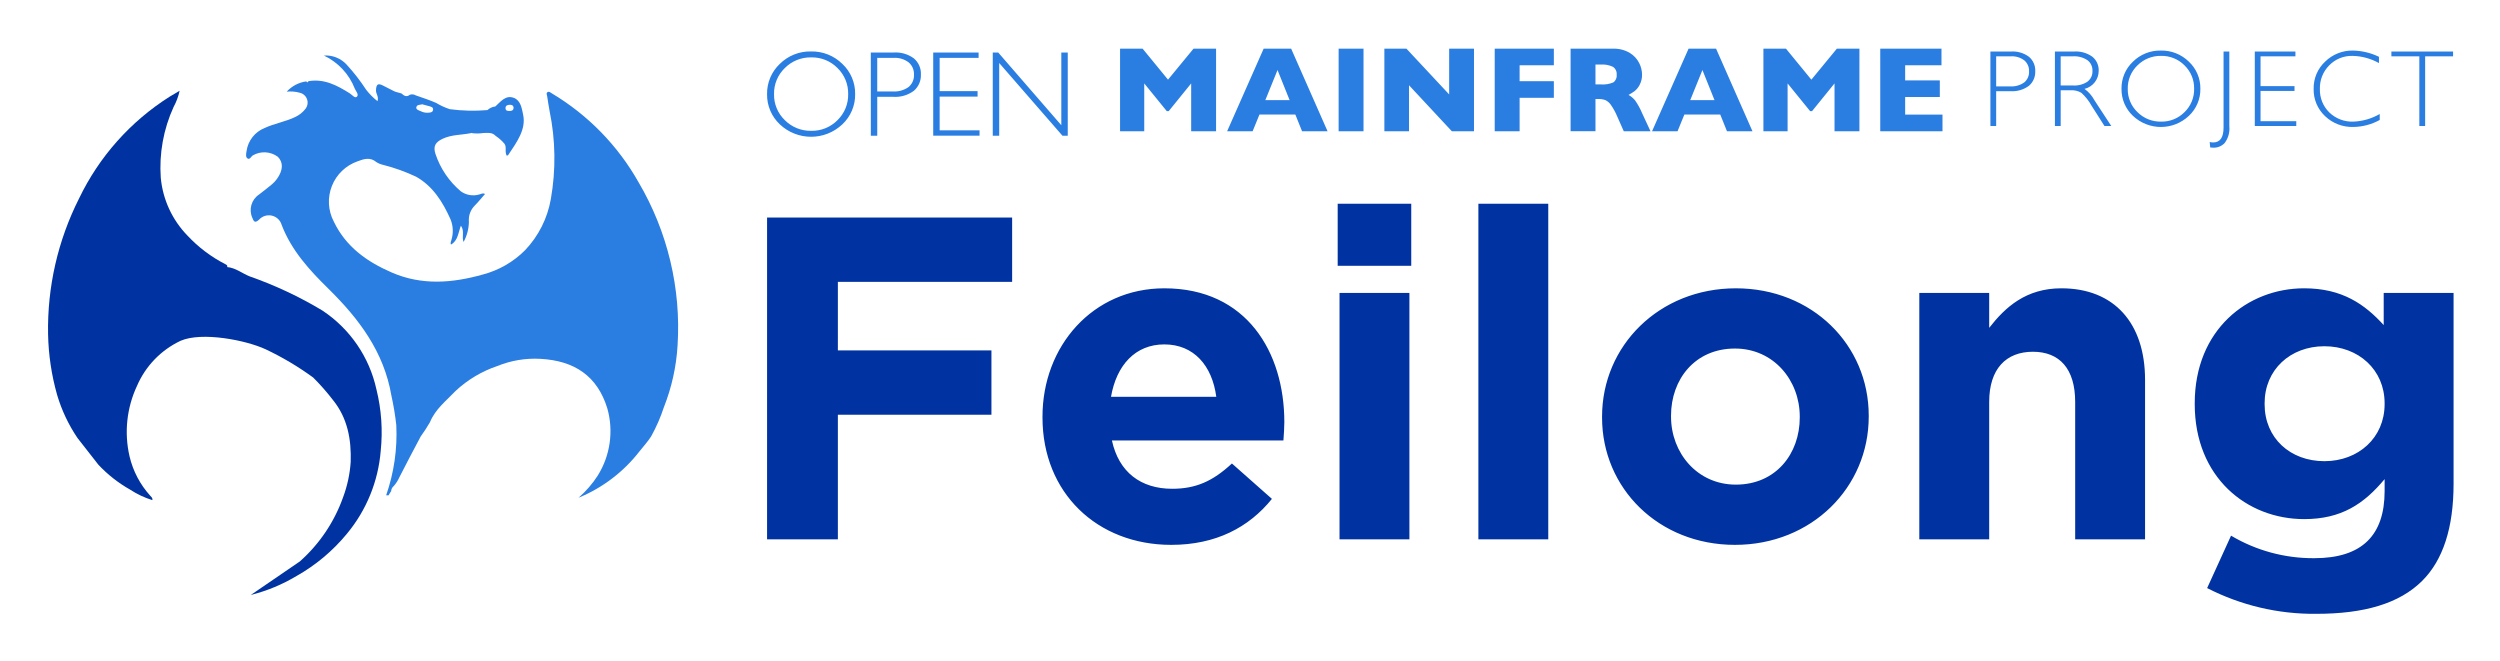
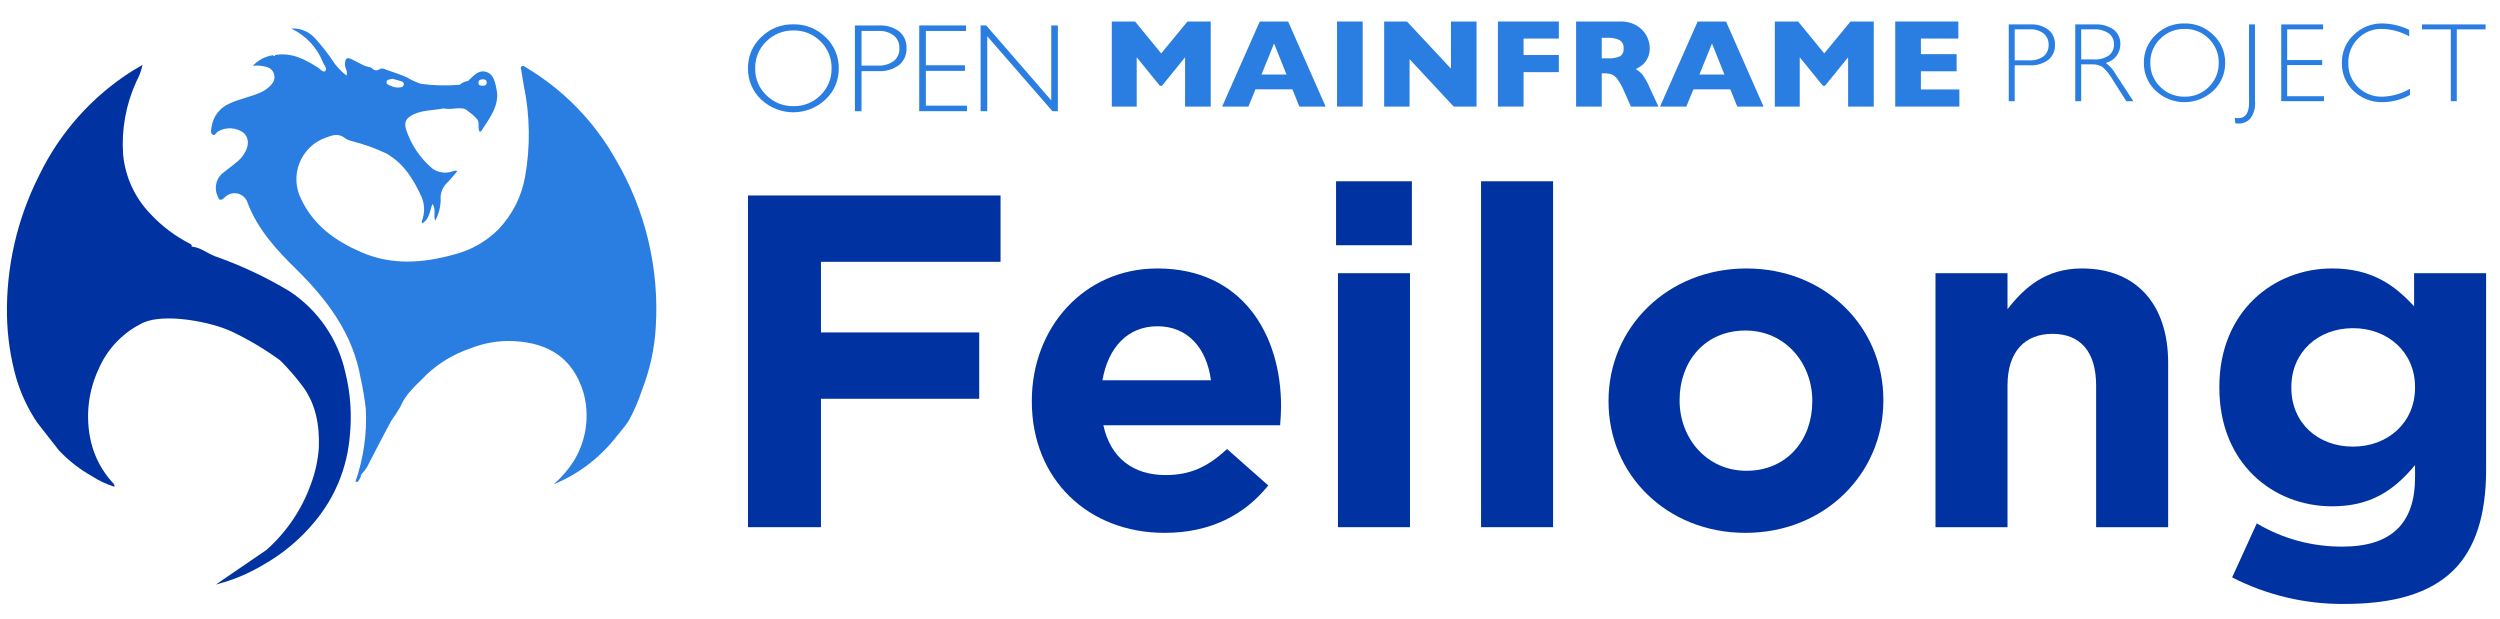
- <svg xmlns="http://www.w3.org/2000/svg" role="img" viewBox="-6.13 -4.13 371.02 98.02">
+ <svg xmlns="http://www.w3.org/2000/svg" id="Layer_1" data-name="Layer 1" viewBox="0 0 360 89">
  <defs>
-     <style>.cls-1{fill:#0033a1}.cls-2{fill:#2a7de1}</style>
+     <style>.cls-1{fill:#0033a1;}.cls-2{fill:#2a7de1;}.cls-3{fill:none;}</style>
  </defs>
-   <path d="M107.71 28.149h36.369v9.553H118.217v10.167h22.79v9.553H118.217v18.491h-10.508zm40.874 29.682v-.136c0-10.44 7.438-19.037 18.082-19.037 12.214 0 17.809 9.484 17.809 19.856 0 .819-.068 1.774-.136 2.729h-25.451c1.023 4.708 4.299 7.165 8.939 7.165 3.479 0 6.004-1.092 8.87-3.753l5.936 5.254c-3.412 4.231-8.325 6.823-14.943 6.823-10.986 0-19.106-7.71-19.106-18.901zm25.793-3.071c-.614-4.64-3.344-7.778-7.711-7.778-4.299 0-7.096 3.07-7.915 7.778zm18.016-28.658h10.918v9.212h-10.918zm.273 13.237h10.372v36.574h-10.372zm20.607-13.237h10.372v49.811h-10.372zm18.356 31.729v-.136c0-10.508 8.461-19.037 19.856-19.037 11.327 0 19.72 8.393 19.72 18.901v.136c0 10.508-8.461 19.037-19.857 19.037-11.326 0-19.719-8.392-19.719-18.901zm29.34 0v-.136c0-5.391-3.889-10.099-9.621-10.099-5.936 0-9.484 4.572-9.484 9.962v.136c0 5.39 3.889 10.098 9.621 10.098 5.937 0 9.484-4.572 9.484-9.962zm17.742-18.492h10.371v5.186c2.389-3.071 5.459-5.868 10.713-5.868 7.847 0 12.419 5.186 12.419 13.579v23.677h-10.372V55.511c0-4.913-2.32-7.438-6.277-7.438s-6.483 2.525-6.483 7.438v20.402H278.71zm42.716 43.806l3.548-7.778a23.868 23.868 0 0 0 12.351 3.343c7.096 0 10.44-3.411 10.44-9.962v-1.774c-3.071 3.685-6.414 5.936-11.941 5.936-8.529 0-16.239-6.209-16.239-17.059v-.136c0-10.917 7.846-17.059 16.239-17.059 5.664 0 9.007 2.388 11.805 5.459v-4.776H358V67.656c0 6.55-1.569 11.327-4.64 14.398-3.411 3.411-8.666 4.913-15.762 4.913a34.703 34.703 0 0 1-16.172-3.821zm26.338-27.293v-.136c0-4.981-3.889-8.461-8.939-8.461s-8.87 3.48-8.87 8.461v.136c0 5.049 3.821 8.461 8.87 8.461s8.939-3.48 8.939-8.461z" class="cls-1" />
-   <path d="M289.262 3.516h3.047a4.052 4.052 0 0 1 2.678.783 2.646 2.646 0 0 1 .93 2.136 2.701 2.701 0 0 1-.937 2.168 4.136 4.136 0 0 1-2.75.799h-2.113v5.167h-.855zm.855.712V8.691h2.057a3.271 3.271 0 0 0 2.105-.585 2.011 2.011 0 0 0 .72-1.654 2.024 2.024 0 0 0-.704-1.622 3.022 3.022 0 0 0-2.018-.601zm8.719-.712h2.833a4.2 4.2 0 0 1 2.722.771 2.554 2.554 0 0 1 .942 2.085 2.76 2.76 0 0 1-2.105 2.69 4.962 4.962 0 0 1 1.472 1.686l2.501 3.822h-1.011l-1.926-3.03a7.398 7.398 0 0 0-1.503-1.896 2.743 2.743 0 0 0-1.574-.376h-1.495v5.302h-.855zm.855.712v4.328h1.836a3.472 3.472 0 0 0 2.141-.566 1.899 1.899 0 0 0 .74-1.602 1.882 1.882 0 0 0-.752-1.591 3.524 3.524 0 0 0-2.16-.57zm14.867-.855a5.756 5.756 0 0 1 4.158 1.65 5.386 5.386 0 0 1 1.706 4.024 5.377 5.377 0 0 1-1.706 4.016 6.045 6.045 0 0 1-8.301 0 5.389 5.389 0 0 1-1.697-4.016 5.398 5.398 0 0 1 1.697-4.024 5.719 5.719 0 0 1 4.142-1.65zm.032 10.548a4.752 4.752 0 0 0 3.486-1.413 4.694 4.694 0 0 0 1.421-3.462 4.703 4.703 0 0 0-1.421-3.47 4.752 4.752 0 0 0-3.486-1.413 4.814 4.814 0 0 0-3.509 1.413 4.677 4.677 0 0 0-1.436 3.47 4.667 4.667 0 0 0 1.436 3.462 4.814 4.814 0 0 0 3.509 1.413zm10.128-10.406v11.054a3.579 3.579 0 0 1-.689 2.524 2.216 2.216 0 0 1-1.63.696 4.842 4.842 0 0 1-.514-.032l-.079-.807a2.235 2.235 0 0 0 .507.063q1.551 0 1.551-2.216V3.516zm9.811 0v.712h-5.175v4.423h5.041v.72h-5.041v4.487h5.302v.712h-6.156V3.516zm12.399.783v.934a8.362 8.362 0 0 0-3.941-1.068 4.646 4.646 0 0 0-3.442 1.401 4.774 4.774 0 0 0-1.385 3.497 4.684 4.684 0 0 0 1.393 3.49 4.858 4.858 0 0 0 3.553 1.369 8.47 8.47 0 0 0 3.933-1.132v.886a8.325 8.325 0 0 1-3.917 1.037 5.823 5.823 0 0 1-4.206-1.618 5.366 5.366 0 0 1-1.682-4.032 5.368 5.368 0 0 1 1.717-4.059 5.737 5.737 0 0 1 4.091-1.63 9.301 9.301 0 0 1 3.885.926zm10.998-.783v.712h-4.146v10.342h-.862V4.228h-4.146v-.712zM174.344 15.346h-3.694v-7.097l-3.332 4.11h-.292l-3.341-4.11v7.097h-3.588V3.097h3.35l3.765 4.596 3.783-4.596h3.35zm16.545 0h-3.783l-.999-2.483h-5.321l-1.016 2.483h-3.783l5.418-12.25h4.083zm-5.63-4.613l-1.794-4.472-1.812 4.472zm10.968 4.613h-3.694V3.097h3.694zm16.395 0h-3.288l-6.354-6.823v6.823h-3.659V3.097h3.279l6.337 6.788V3.097h3.685zm11.852-4.958h-5.082v4.958h-3.694V3.097h8.776v2.457h-5.082v2.369h5.082zM238.818 15.346h-3.968l-.963-2.174a9.045 9.045 0 0 0-.955-1.746 2.061 2.061 0 0 0-.826-.707 2.939 2.939 0 0 0-1.039-.155h-.415v4.781h-3.694V3.097h6.284a4.57 4.57 0 0 1 2.492.619 3.715 3.715 0 0 1 1.401 1.502 3.856 3.856 0 0 1 .429 1.679 3.176 3.176 0 0 1-.358 1.569 2.879 2.879 0 0 1-.756.932 7.513 7.513 0 0 1-.893.557 3.526 3.526 0 0 1 .977.818 10.267 10.267 0 0 1 1.047 1.913zm-5.02-8.379a1.269 1.269 0 0 0-.557-1.184 3.667 3.667 0 0 0-1.812-.336h-.778v2.952h.795a3.988 3.988 0 0 0 1.851-.296 1.209 1.209 0 0 0 .499-1.136zm20.151 8.379h-3.783l-.999-2.483H243.847l-1.016 2.483h-3.783l5.418-12.25h4.083zm-5.63-4.613l-1.794-4.472-1.812 4.472zm21.503 4.613h-3.694v-7.097l-3.332 4.11h-.292l-3.341-4.11v7.097H255.575V3.097h3.35l3.765 4.596 3.783-4.596h3.35zm12.329 0h-9.236V3.097h9.086v2.457h-5.391v2.245h5.144v2.466h-5.144v2.616h5.541zM114.232 3.504a6.43 6.43 0 0 1 4.644 1.843 6.016 6.016 0 0 1 1.905 4.494 6.006 6.006 0 0 1-1.905 4.485 6.752 6.752 0 0 1-9.271 0 6.019 6.019 0 0 1-1.896-4.485 6.03 6.03 0 0 1 1.896-4.494 6.389 6.389 0 0 1 4.627-1.843zm.035 11.781a5.308 5.308 0 0 0 3.893-1.578 5.243 5.243 0 0 0 1.586-3.867 5.254 5.254 0 0 0-1.586-3.876 5.308 5.308 0 0 0-3.893-1.578 5.378 5.378 0 0 0-3.92 1.578 5.225 5.225 0 0 0-1.604 3.876 5.214 5.214 0 0 0 1.604 3.867 5.378 5.378 0 0 0 3.92 1.578zm8.838-11.622h3.403a4.524 4.524 0 0 1 2.992.875 2.956 2.956 0 0 1 1.039 2.386 3.016 3.016 0 0 1-1.047 2.422 4.619 4.619 0 0 1-3.071.893h-2.36V16.01h-.954zm.954.795v4.985h2.298a3.653 3.653 0 0 0 2.351-.654 2.246 2.246 0 0 0 .804-1.847 2.26 2.26 0 0 0-.787-1.812 3.376 3.376 0 0 0-2.254-.672zm15.042-.795v.795h-5.78V9.399h5.63v.804h-5.63v5.011h5.922v.795h-6.876V3.663zm13.231 0V16.01h-.786l-9.387-10.791V16.01h-.955V3.663h.809l9.364 10.791V3.663z" class="cls-2" />
-   <path fill="none" d="M55.318 12.378a2.135 2.135 0 0 0 1.019.227c.317-.024.721-.014.798-.383.1-.479-.348-.525-.677-.621-.306-.089-.615-.168-.913-.249-.348.085-.822.042-.889.44-.059.354.372.46.663.587zm13.203-.038c.322.001.571-.1.569-.51-.047-.355-.311-.422-.625-.407-.323.015-.578.144-.571.507.009.409.333.409.626.409z" />
-   <path d="M69.289 18.88c1.297-1.942 2.679-3.808 2.219-5.985-.207-.979-.358-2.122-1.402-2.509-1.197-.443-1.936.573-2.717 1.279l-.09.02a2.062 2.062 0 0 0-1.09.523 25.803 25.803 0 0 1-5.588-.134 9.598 9.598 0 0 1-2.01-.924c-.992-.442-2.038-.762-3.059-1.133a1.002 1.002 0 0 0-.851-.087c-.485.391-.875.162-1.245-.189-.26-.072-.522-.144-.784-.217-.092-.033-.184-.065-.274-.097-.543-.276-1.093-.544-1.632-.831-.808-.43-1.068-.242-1.095.705-.014.503.449.917.222 1.583a9.88 9.88 0 0 1-1.679-1.688A28.567 28.567 0 0 0 45.3 5.445a4.19 4.19 0 0 0-3.361-1.333 9.091 9.091 0 0 1 4.594 4.931c.171.387.654.878.278 1.201-.279.24-.693-.305-1.036-.521-1.881-1.187-3.81-2.213-6.158-1.8a.143.143 0 0 1-.181.156c-.041-.007-.07-.086-.103-.132a4.861 4.861 0 0 0-2.913 1.526 5.199 5.199 0 0 1 1.916.155 1.502 1.502 0 0 1 .817 2.456 4.097 4.097 0 0 1-1.402 1.119c-1.476.73-3.122.975-4.611 1.666a4.331 4.331 0 0 0-2.681 3.435c-.055.371-.18.865.155 1.086.323.213.51-.279.761-.45a3.385 3.385 0 0 1 3.726.195c.829.827.798 1.982-.111 3.264a4.192 4.192 0 0 1-.714.786c-.644.539-1.308 1.056-1.977 1.565a2.776 2.776 0 0 0-.986 3.435c.2.479.334.893.991.295a1.974 1.974 0 0 1 3.373.785c1.46 3.798 4.129 6.703 6.951 9.474 4.532 4.451 8.222 9.363 9.326 15.827a41.472 41.472 0 0 1 .729 4.391 27.587 27.587 0 0 1-1.502 10.411c.114.007.228.014.341.022q.198-.319.397-.639a1.062 1.062 0 0 1 .394-.756 5.086 5.086 0 0 0 .832-1.305c1.049-2.019 2.078-4.049 3.162-6.05a23.951 23.951 0 0 0 1.368-2.105c.798-1.957 2.448-3.215 3.816-4.654a17.094 17.094 0 0 1 6.182-3.688 14.789 14.789 0 0 1 6.382-1.07c5.067.272 8.46 2.543 9.941 7.335a12.437 12.437 0 0 1-1.407 9.979 15.366 15.366 0 0 1-2.856 3.3 22.054 22.054 0 0 0 9.054-6.898c.574-.731 1.217-1.418 1.714-2.199a24.949 24.949 0 0 0 1.894-4.335 29.719 29.719 0 0 0 2.032-9.154 42.473 42.473 0 0 0-5.78-24.215 35.892 35.892 0 0 0-12.895-13.217c-.189-.113-.377-.323-.614-.18-.257.155-.089.419-.061.621.102.735.229 1.466.359 2.197a34.753 34.753 0 0 1 .183 13.053 14.641 14.641 0 0 1-3.834 7.605 13.804 13.804 0 0 1-6.33 3.615c-4.501 1.259-8.989 1.612-13.424-.308-3.691-1.598-6.819-3.807-8.626-7.572a6.349 6.349 0 0 1 3.532-8.94c.955-.363 1.872-.657 2.792.116a2.994 2.994 0 0 0 .983.407 27.023 27.023 0 0 1 4.916 1.764c2.52 1.427 3.956 3.768 5.099 6.309a4.55 4.55 0 0 1 .143 3.056c-.057.222-.201.455-.073.707 1.038-.582 1.069-1.741 1.475-2.812.592.862.082 1.627.395 2.424a6.403 6.403 0 0 0 .79-3.008 3.005 3.005 0 0 1 .865-2.39c.537-.534 1.01-1.133 1.528-1.723-.375-.205-.624.042-.897.083a3.153 3.153 0 0 1-2.694-.479 12.375 12.375 0 0 1-3.762-5.55c-.372-1.144-.015-1.739 1.065-2.25 1.33-.629 2.784-.552 4.174-.832a.095.095 0 0 1 .148-.009 5.673 5.673 0 0 0 1.702-.013c.648-.013 1.322-.136 1.837.423a6.24 6.24 0 0 1 1.299 1.153c.401.51-.006 1.192.367 1.809m.374-7.573c.313-.015.578.052.625.407.002.41-.247.511-.569.51-.293-.001-.618-.001-.626-.409-.008-.363.248-.492.571-.507zm-13.809.368c.067-.398.541-.355.889-.44.298.081.607.16.913.249.33.096.777.142.677.621-.077.369-.481.359-.798.383a2.135 2.135 0 0 1-1.019-.227c-.291-.126-.722-.232-.663-.587z" class="cls-2" />
-   <path d="M49.74 53.68a18.861 18.861 0 0 0-8.025-11.725 58.505 58.505 0 0 0-10.793-5.069c-1.12-.444-2.087-1.271-3.339-1.382.1-.264-.121-.347-.274-.428a20.443 20.443 0 0 1-5.627-4.252 14.19 14.19 0 0 1-3.952-8.565A21.662 21.662 0 0 1 19.629 11.751a8.915 8.915 0 0 0 .897-2.411c-.604.356-1.046.604-1.475.872A36.634 36.634 0 0 0 5.606 25.319a42.941 42.941 0 0 0-4.601 20.166 35.559 35.559 0 0 0 1.344 8.999 23.123 23.123 0 0 0 3.022 6.39l3.096 3.959a19.759 19.759 0 0 0 4.71 3.7 13.119 13.119 0 0 0 3.305 1.56c.056-.367-.176-.481-.312-.648a13.183 13.183 0 0 1-3.076-5.853 16.104 16.104 0 0 1 1.111-10.46A13.139 13.139 0 0 1 20.676 46.443c3.159-1.363 9.657-.106 12.611 1.262a43.243 43.243 0 0 1 7.067 4.199 33.655 33.655 0 0 1 2.933 3.336c2.167 2.679 2.737 5.854 2.629 9.185a18.609 18.609 0 0 1-1.138 5.267 23.015 23.015 0 0 1-6.417 9.505l-7.274 4.973a25.323 25.323 0 0 0 6.794-2.818 26.573 26.573 0 0 0 7.469-6.264 22.048 22.048 0 0 0 5.022-12.306 26.515 26.515 0 0 0-.631-9.103z" class="cls-1" />
+   <path class="cls-1" d="M107.71,28.149h36.369v9.553H118.217v10.167h22.79v9.553H118.217V75.913H107.71Z" />
+   <path class="cls-1" d="M148.584,57.831v-.136c0-10.44,7.438-19.037,18.082-19.037,12.214,0,17.809,9.484,17.809,19.856,0,.819-.068,1.774-.136,2.729H158.887c1.023,4.708,4.299,7.165,8.939,7.165,3.479,0,6.004-1.092,8.87-3.753l5.936,5.254c-3.412,4.231-8.325,6.823-14.943,6.823C156.704,76.731,148.584,69.021,148.584,57.831Zm25.793-3.071c-.614-4.64-3.344-7.778-7.711-7.778-4.299,0-7.096,3.07-7.915,7.778Z" />
+   <path class="cls-1" d="M192.392,26.102h10.918v9.212H192.392Zm.273,13.237h10.372V75.913H192.665Z" />
+   <path class="cls-1" d="M213.272,26.102h10.372v49.811h-10.372Z" />
+   <path class="cls-1" d="M231.628,57.831v-.136c0-10.508,8.461-19.037,19.856-19.037,11.327,0,19.72,8.393,19.72,18.901v.136c0,10.508-8.461,19.037-19.857,19.037C240.021,76.731,231.628,68.339,231.628,57.831Zm29.34,0v-.136c0-5.391-3.889-10.099-9.621-10.099-5.936,0-9.484,4.572-9.484,9.962v.136c0,5.39,3.889,10.098,9.621,10.098C257.42,67.793,260.968,63.221,260.968,57.831Z" />
+   <path class="cls-1" d="M278.71,39.339h10.371v5.186c2.389-3.071,5.459-5.868,10.713-5.868,7.847,0,12.419,5.186,12.419,13.579V75.913H301.842V55.511c0-4.913-2.32-7.438-6.277-7.438s-6.483,2.525-6.483,7.438V75.913H278.71Z" />
+   <path class="cls-1" d="M321.427,83.146l3.548-7.778a23.868,23.868,0,0,0,12.351,3.343c7.096,0,10.44-3.411,10.44-9.962V66.974c-3.071,3.685-6.414,5.936-11.941,5.936-8.529,0-16.239-6.209-16.239-17.059v-.136c0-10.917,7.846-17.059,16.239-17.059,5.664,0,9.007,2.388,11.805,5.459V39.339H358V67.656c0,6.55-1.569,11.327-4.64,14.398-3.411,3.411-8.666,4.913-15.762,4.913A34.703,34.703,0,0,1,321.427,83.146Zm26.338-27.293v-.136c0-4.981-3.889-8.461-8.939-8.461s-8.87,3.48-8.87,8.461v.136c0,5.049,3.821,8.461,8.87,8.461S347.765,60.833,347.765,55.852Z" />
+   <path class="cls-2" d="M289.262,3.516h3.047a4.052,4.052,0,0,1,2.678.783,2.646,2.646,0,0,1,.93,2.136,2.701,2.701,0,0,1-.937,2.168,4.136,4.136,0,0,1-2.75.799h-2.113v5.167h-.855Zm.855.712V8.691h2.057a3.271,3.271,0,0,0,2.105-.585,2.011,2.011,0,0,0,.72-1.654,2.024,2.024,0,0,0-.704-1.622,3.022,3.022,0,0,0-2.018-.601Z" />
+   <path class="cls-2" d="M298.836,3.516h2.833a4.2,4.2,0,0,1,2.722.771,2.554,2.554,0,0,1,.942,2.085,2.76,2.76,0,0,1-2.105,2.69,4.962,4.962,0,0,1,1.472,1.686l2.501,3.822h-1.011l-1.926-3.03a7.398,7.398,0,0,0-1.503-1.896,2.743,2.743,0,0,0-1.574-.376h-1.495v5.302h-.855Zm.855.712V8.557h1.836a3.472,3.472,0,0,0,2.141-.566,1.899,1.899,0,0,0,.74-1.602,1.882,1.882,0,0,0-.752-1.591,3.524,3.524,0,0,0-2.16-.57Z" />
+   <path class="cls-2" d="M314.558,3.374a5.756,5.756,0,0,1,4.158,1.65,5.386,5.386,0,0,1,1.706,4.024,5.377,5.377,0,0,1-1.706,4.016,6.045,6.045,0,0,1-8.301,0,5.389,5.389,0,0,1-1.697-4.016,5.398,5.398,0,0,1,1.697-4.024A5.719,5.719,0,0,1,314.558,3.374Zm.032,10.548a4.752,4.752,0,0,0,3.486-1.413,4.694,4.694,0,0,0,1.421-3.462,4.703,4.703,0,0,0-1.421-3.47,4.752,4.752,0,0,0-3.486-1.413,4.814,4.814,0,0,0-3.509,1.413A4.677,4.677,0,0,0,309.644,9.047a4.667,4.667,0,0,0,1.436,3.462A4.814,4.814,0,0,0,314.59,13.922Z" />
+   <path class="cls-2" d="M324.717,3.516V14.571a3.579,3.579,0,0,1-.689,2.524,2.216,2.216,0,0,1-1.63.696,4.842,4.842,0,0,1-.514-.032l-.079-.807a2.235,2.235,0,0,0,.507.063q1.551,0,1.551-2.216V3.516Z" />
+   <path class="cls-2" d="M334.528,3.516V4.228h-5.175V8.651h5.041v.72h-5.041v4.487h5.302v.712h-6.156V3.516Z" />
+   <path class="cls-2" d="M346.926,4.299v.934a8.362,8.362,0,0,0-3.941-1.068,4.646,4.646,0,0,0-3.442,1.401,4.774,4.774,0,0,0-1.385,3.497,4.684,4.684,0,0,0,1.393,3.49,4.858,4.858,0,0,0,3.553,1.369,8.47,8.47,0,0,0,3.933-1.132v.886a8.325,8.325,0,0,1-3.917,1.037,5.823,5.823,0,0,1-4.206-1.618,5.366,5.366,0,0,1-1.682-4.032,5.368,5.368,0,0,1,1.717-4.059A5.737,5.737,0,0,1,343.041,3.374,9.301,9.301,0,0,1,346.926,4.299Z" />
+   <path class="cls-2" d="M357.924,3.516V4.228h-4.146V14.571h-.862V4.228h-4.146V3.516Z" />
+   <path class="cls-2" d="M174.344,15.346h-3.694v-7.097l-3.332,4.11h-.292l-3.341-4.11v7.097h-3.588V3.097h3.35l3.765,4.596,3.783-4.596h3.35Z" />
+   <path class="cls-2" d="M190.889,15.346h-3.783l-.999-2.483H180.787l-1.016,2.483h-3.783l5.418-12.25h4.083Zm-5.63-4.613-1.794-4.472-1.812,4.472Z" />
+   <path class="cls-2" d="M196.227,15.346H192.533V3.097h3.694Z" />
+   <path class="cls-2" d="M212.622,15.346h-3.288l-6.354-6.823V15.346h-3.659V3.097h3.279l6.337,6.788V3.097h3.685Z" />
+   <path class="cls-2" d="M224.474,10.388h-5.082V15.346h-3.694V3.097h8.776V5.554h-5.082V7.922h5.082Z" />
+   <path class="cls-2" d="M238.818,15.346h-3.968l-.963-2.174a9.045,9.045,0,0,0-.955-1.746,2.061,2.061,0,0,0-.826-.707,2.939,2.939,0,0,0-1.039-.155h-.415V15.346h-3.694V3.097h6.284a4.57,4.57,0,0,1,2.492.619,3.715,3.715,0,0,1,1.401,1.502,3.856,3.856,0,0,1,.429,1.679,3.176,3.176,0,0,1-.358,1.569,2.879,2.879,0,0,1-.756.932,7.513,7.513,0,0,1-.893.557,3.526,3.526,0,0,1,.977.818,10.267,10.267,0,0,1,1.047,1.913Zm-5.02-8.379a1.269,1.269,0,0,0-.557-1.184,3.667,3.667,0,0,0-1.812-.336h-.778V8.399h.795a3.988,3.988,0,0,0,1.851-.296A1.209,1.209,0,0,0,233.798,6.968Z" />
+   <path class="cls-2" d="M253.949,15.346H250.166l-.999-2.483H243.847l-1.016,2.483h-3.783L244.465,3.097h4.083ZM248.319,10.733l-1.794-4.472-1.812,4.472Z" />
+   <path class="cls-2" d="M269.822,15.346h-3.694v-7.097l-3.332,4.11h-.292l-3.341-4.11v7.097H255.575V3.097h3.35l3.765,4.596,3.783-4.596H269.822Z" />
+   <path class="cls-2" d="M282.151,15.346h-9.236V3.097h9.086V5.554h-5.391V7.799h5.144v2.466h-5.144v2.616h5.541Z" />
+   <path class="cls-2" d="M114.232,3.504a6.43,6.43,0,0,1,4.644,1.843A6.016,6.016,0,0,1,120.781,9.841a6.006,6.006,0,0,1-1.905,4.485,6.752,6.752,0,0,1-9.271,0A6.019,6.019,0,0,1,107.71,9.841a6.03,6.03,0,0,1,1.896-4.494A6.389,6.389,0,0,1,114.232,3.504Zm.035,11.781a5.308,5.308,0,0,0,3.893-1.578A5.243,5.243,0,0,0,119.747,9.841a5.254,5.254,0,0,0-1.586-3.876,5.308,5.308,0,0,0-3.893-1.578,5.378,5.378,0,0,0-3.92,1.578A5.225,5.225,0,0,0,108.744,9.841a5.214,5.214,0,0,0,1.604,3.867A5.378,5.378,0,0,0,114.268,15.285Z" />
+   <path class="cls-2" d="M123.106,3.663h3.403a4.524,4.524,0,0,1,2.992.875,2.956,2.956,0,0,1,1.039,2.386A3.016,3.016,0,0,1,129.491,9.346a4.619,4.619,0,0,1-3.071.893h-2.36V16.01h-.954Zm.954.795v4.985h2.298a3.653,3.653,0,0,0,2.351-.654,2.246,2.246,0,0,0,.804-1.847,2.26,2.26,0,0,0-.787-1.812,3.376,3.376,0,0,0-2.254-.672Z" />
+   <path class="cls-2" d="M139.103,3.663v.795h-5.78V9.399h5.63v.804h-5.63v5.011h5.922V16.01h-6.876V3.663Z" />
+   <path class="cls-2" d="M152.333,3.663V16.01h-.786L142.161,5.219V16.01H141.206V3.663h.809l9.364,10.791V3.663Z" />
+   <path class="cls-3" d="M55.318,12.378a2.135,2.135,0,0,0,1.019.227c.317-.024.721-.014.798-.383.1-.479-.348-.525-.677-.621-.306-.089-.615-.168-.913-.249-.348.085-.822.042-.889.44C54.596,12.146,55.027,12.252,55.318,12.378Z" />
+   <path class="cls-3" d="M68.52,12.34c.322.001.571-.1.569-.51-.047-.355-.311-.422-.625-.407-.323.015-.578.144-.571.507C67.902,12.339,68.227,12.339,68.52,12.34Z" />
+   <path class="cls-2" d="M69.289,18.88c1.297-1.942,2.679-3.808,2.219-5.985-.207-.979-.358-2.122-1.402-2.509-1.197-.443-1.936.573-2.717,1.279l-.09.02a2.062,2.062,0,0,0-1.09.523,25.803,25.803,0,0,1-5.588-.134,9.598,9.598,0,0,1-2.01-.924c-.992-.442-2.038-.762-3.059-1.133a1.002,1.002,0,0,0-.851-.087c-.485.391-.875.162-1.245-.189-.26-.072-.522-.144-.784-.217-.092-.033-.184-.065-.274-.097-.543-.276-1.093-.544-1.632-.831-.808-.43-1.068-.242-1.095.705-.014.503.449.917.222,1.583A9.88,9.88,0,0,1,48.214,9.193a28.567,28.567,0,0,0-2.914-3.748,4.19,4.19,0,0,0-3.361-1.333,9.091,9.091,0,0,1,4.594,4.931c.171.387.654.878.278,1.201-.279.24-.693-.305-1.036-.521-1.881-1.187-3.81-2.213-6.158-1.8a.143.143,0,0,1-.181.156c-.041-.007-.07-.086-.103-.132a4.861,4.861,0,0,0-2.913,1.526,5.199,5.199,0,0,1,1.916.155,1.502,1.502,0,0,1,.817,2.456,4.097,4.097,0,0,1-1.402,1.119c-1.476.73-3.122.975-4.611,1.666a4.331,4.331,0,0,0-2.681,3.435c-.055.371-.18.865.155,1.086.323.213.51-.279.761-.45a3.385,3.385,0,0,1,3.726.195c.829.827.798,1.982-.111,3.264a4.192,4.192,0,0,1-.714.786c-.644.539-1.308,1.056-1.977,1.565a2.776,2.776,0,0,0-.986,3.435c.2.479.334.893.991.295a1.974,1.974,0,0,1,3.373.785c1.46,3.798,4.129,6.703,6.951,9.474,4.532,4.451,8.222,9.363,9.326,15.827a41.472,41.472,0,0,1,.729,4.391,27.587,27.587,0,0,1-1.502,10.411c.114.007.228.014.341.022q.198-.319.397-.639a1.062,1.062,0,0,1,.394-.756,5.086,5.086,0,0,0,.832-1.305c1.049-2.019,2.078-4.049,3.162-6.05a23.951,23.951,0,0,0,1.368-2.105c.798-1.957,2.448-3.215,3.816-4.654A17.094,17.094,0,0,1,67.674,50.194a14.789,14.789,0,0,1,6.382-1.07c5.067.272,8.46,2.543,9.941,7.335a12.437,12.437,0,0,1-1.407,9.979,15.366,15.366,0,0,1-2.856,3.3,22.054,22.054,0,0,0,9.054-6.898c.574-.731,1.217-1.418,1.714-2.199a24.949,24.949,0,0,0,1.894-4.335A29.719,29.719,0,0,0,94.428,47.152a42.473,42.473,0,0,0-5.78-24.215A35.892,35.892,0,0,0,75.752,9.719c-.189-.113-.377-.323-.614-.18-.257.155-.089.419-.061.621.102.735.229,1.466.359,2.197a34.753,34.753,0,0,1,.183,13.053,14.641,14.641,0,0,1-3.834,7.605,13.804,13.804,0,0,1-6.33,3.615c-4.501,1.259-8.989,1.612-13.424-.308-3.691-1.598-6.819-3.807-8.626-7.572a6.349,6.349,0,0,1,3.532-8.94c.955-.363,1.872-.657,2.792.116a2.994,2.994,0,0,0,.983.407,27.023,27.023,0,0,1,4.916,1.764c2.52,1.427,3.956,3.768,5.099,6.309a4.55,4.55,0,0,1,.143,3.056c-.057.222-.201.455-.073.707,1.038-.582,1.069-1.741,1.475-2.812.592.862.082,1.627.395,2.424a6.403,6.403,0,0,0,.79-3.008,3.005,3.005,0,0,1,.865-2.39c.537-.534,1.01-1.133,1.528-1.723-.375-.205-.624.042-.897.083a3.153,3.153,0,0,1-2.694-.479A12.375,12.375,0,0,1,58.498,18.717c-.372-1.144-.015-1.739,1.065-2.25,1.33-.629,2.784-.552,4.174-.832a.095.095,0,0,1,.148-.009,5.673,5.673,0,0,0,1.702-.013c.648-.013,1.322-.136,1.837.423a6.24,6.24,0,0,1,1.299,1.153c.401.51-.006,1.192.367,1.809m.374-7.573c.313-.015.578.052.625.407.002.41-.247.511-.569.51-.293-.001-.618-.001-.626-.409C68.886,11.567,69.141,11.438,69.465,11.423Zm-13.809.368c.067-.398.541-.355.889-.44.298.081.607.16.913.249.33.096.777.142.677.621-.077.369-.481.359-.798.383a2.135,2.135,0,0,1-1.019-.227C56.027,12.252,55.596,12.146,55.655,11.791Z" />
+   <path class="cls-1" d="M49.74,53.68a18.861,18.861,0,0,0-8.025-11.725,58.505,58.505,0,0,0-10.793-5.069c-1.12-.444-2.087-1.271-3.339-1.382.1-.264-.121-.347-.274-.428a20.443,20.443,0,0,1-5.627-4.252,14.19,14.19,0,0,1-3.952-8.565A21.662,21.662,0,0,1,19.629,11.751a8.915,8.915,0,0,0,.897-2.411c-.604.356-1.046.604-1.475.872A36.634,36.634,0,0,0,5.606,25.319a42.941,42.941,0,0,0-4.601,20.166,35.559,35.559,0,0,0,1.344,8.999A23.123,23.123,0,0,0,5.371,60.873L8.467,64.833a19.759,19.759,0,0,0,4.71,3.7A13.119,13.119,0,0,0,16.483,70.093c.056-.367-.176-.481-.312-.648a13.183,13.183,0,0,1-3.076-5.853,16.104,16.104,0,0,1,1.111-10.46A13.139,13.139,0,0,1,20.676,46.443c3.159-1.363,9.657-.106,12.611,1.262a43.243,43.243,0,0,1,7.067,4.199,33.655,33.655,0,0,1,2.933,3.336c2.167,2.679,2.737,5.854,2.629,9.185a18.609,18.609,0,0,1-1.138,5.267,23.015,23.015,0,0,1-6.417,9.505l-7.274,4.973A25.323,25.323,0,0,0,37.88,81.352a26.573,26.573,0,0,0,7.469-6.264,22.048,22.048,0,0,0,5.022-12.306A26.515,26.515,0,0,0,49.74,53.68Z" />
</svg>
